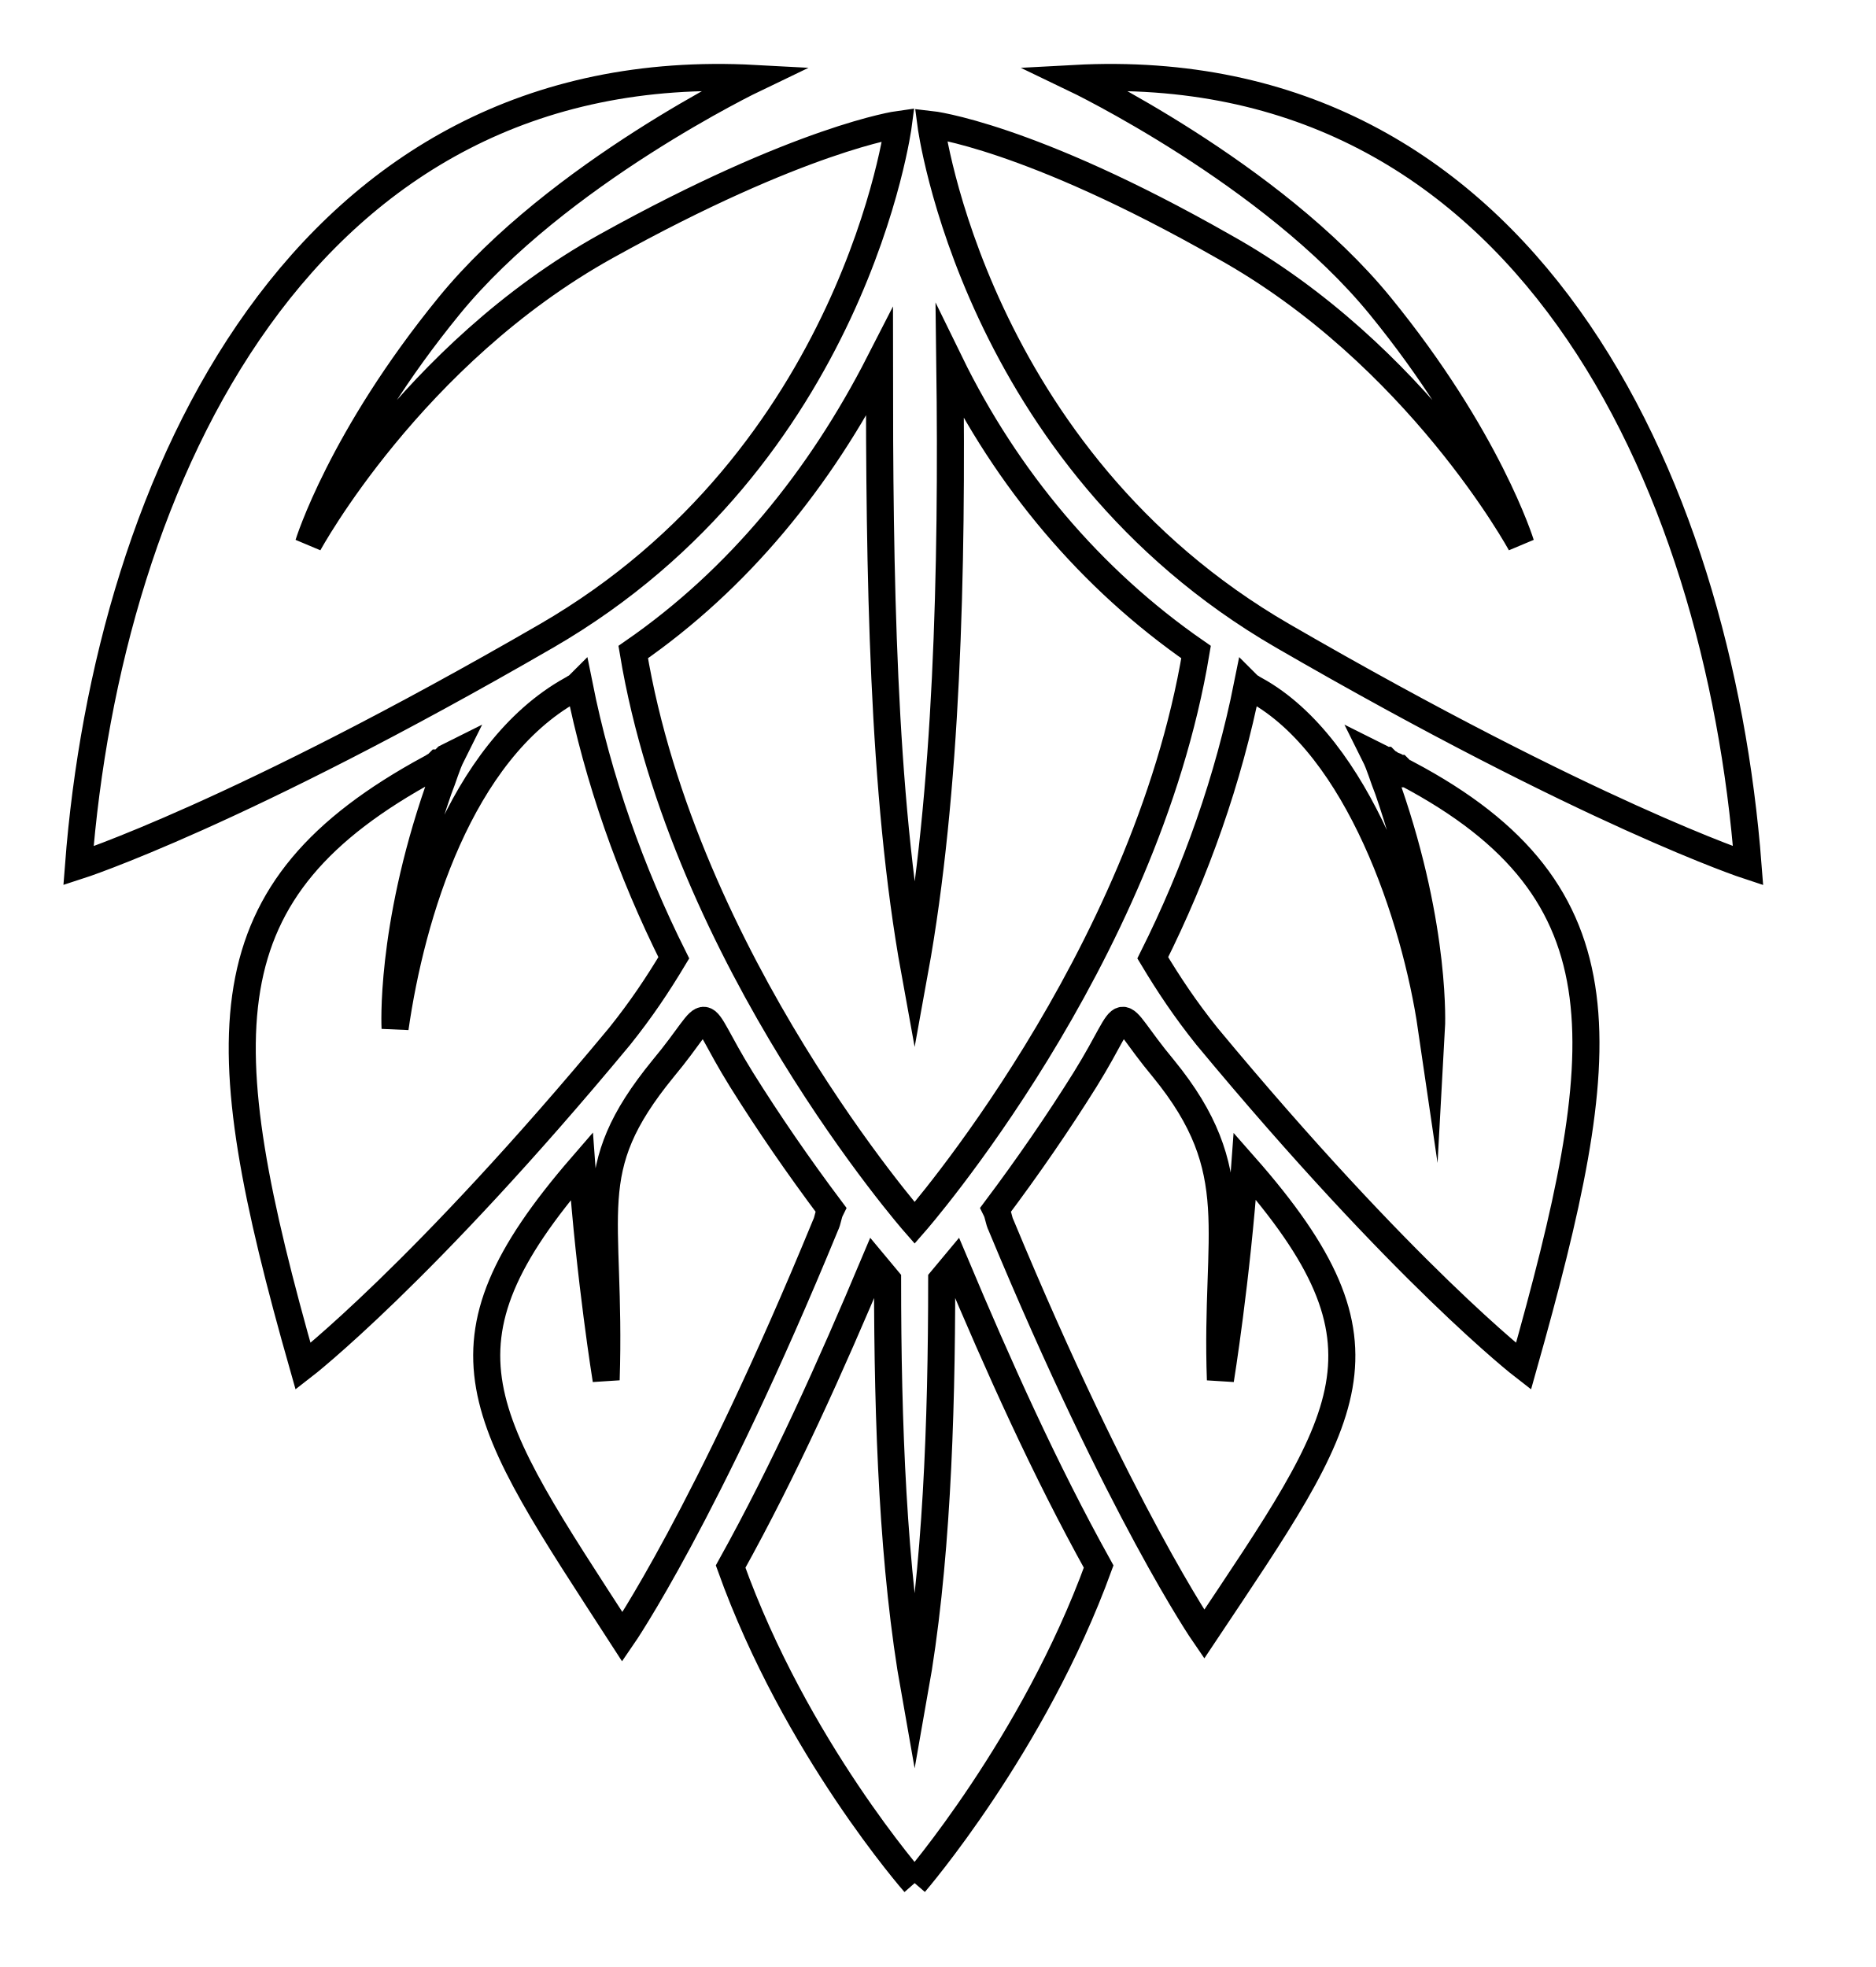
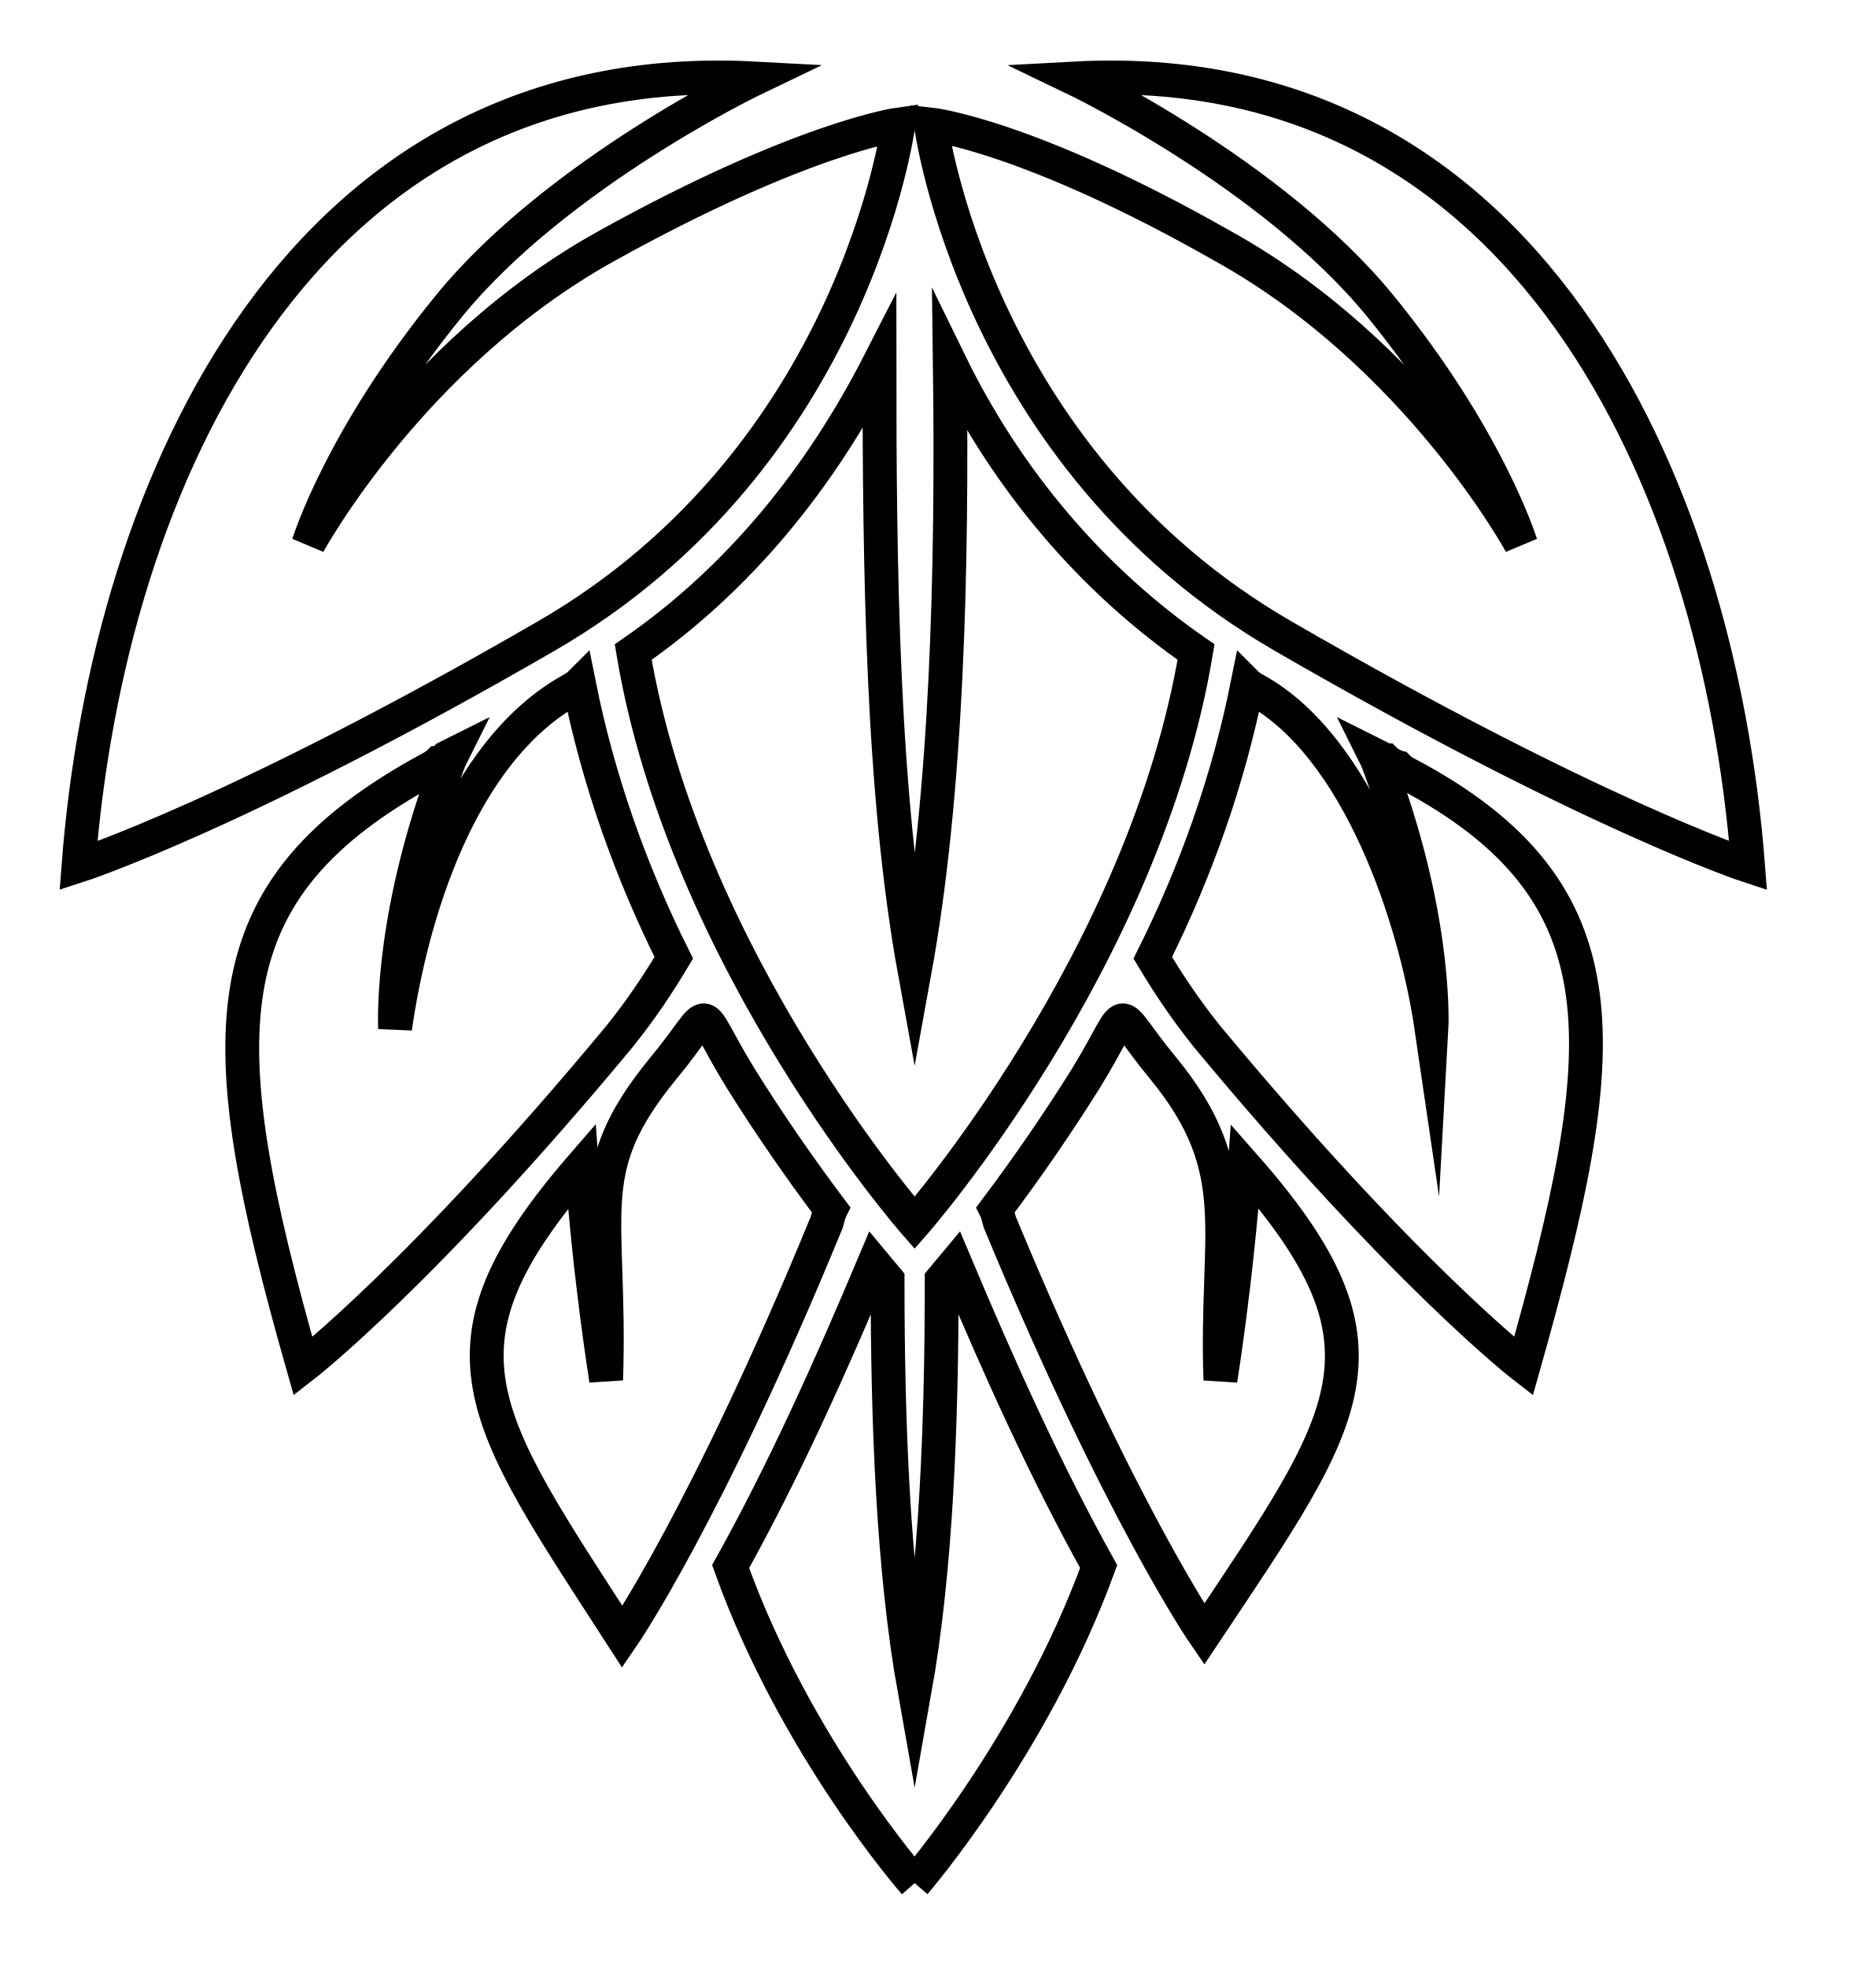
<svg xmlns="http://www.w3.org/2000/svg" version="1.1" id="Layer_1" x="0px" y="0px" viewBox="0 0 69.3 72.7" style="enable-background:new 0 0 69.3 72.7;" xml:space="preserve">
  <style type="text/css">
- 	.st0{fill:none;stroke:#000000;stroke-miterlimit:10;}
+ 	.st0{fill:none;stroke:#000000;stroke-width:1.25;stroke-miterlimit:10;}
</style>
-   <path class="st0" d="M33.8,69.6c0,0-4.4-5-6.8-11.7c2-3.6,3.7-7.4,5.3-11.2l0.5,0.6c0,5.3,0.2,10.7,1,15.2c0.8-4.5,1-9.9,1-15.2  l0.5-0.6c1.6,3.8,3.3,7.6,5.3,11.2C38.2,64.5,33.8,69.6,33.8,69.6 M46,43.1c-0.3,4.2-0.9,7.9-0.9,7.9c-0.2-5.5,1-7.7-2.1-11.5  c-2-2.4-1.1-2.5-2.9,0.4c-1,1.6-2.1,3.2-3.3,4.8l0,0c0.1,0.2,0.1,0.4,0.2,0.6c4.4,10.6,7.5,15.1,7.5,15.1  C49.9,52.3,51.9,49.8,46,43.1z M21.5,43.1c0.3,4.2,0.9,7.9,0.9,7.9c0.2-6.3-1-7.7,2.1-11.5c2-2.4,1.1-2.5,2.9,0.4  c1,1.6,2.1,3.2,3.3,4.8l0,0c-0.1,0.2-0.1,0.4-0.2,0.6C26.1,56,23,60.5,23,60.5C17.7,52.3,15.7,49.8,21.5,43.1z M33.8,45.2  c0,0-8.5-9.7-10.4-21.1c3.9-2.7,6.9-6.4,9.1-10.7c0,7.7,0.1,15.9,1.3,22.5c1.2-6.6,1.4-14.8,1.3-22.5c2.1,4.3,5.2,8,9.1,10.7  C42.3,35.5,33.8,45.2,33.8,45.2z M16.7,27.9c-0.2,0.4-0.3,0.8-0.5,1.3c-1.8,5.2-1.6,8.8-1.6,8.8c0.6-4.2,2.4-10.2,6.5-12.5l0,0l0,0  l0,0c0.1,0,0.1-0.1,0.2-0.1c0,0,0.1-0.1,0.1-0.1l0,0l0,0l0,0l0,0c0.7,3.5,1.9,6.9,3.5,10.1c-0.6,1-1.2,1.9-2,2.9  c-7.3,8.8-11.7,12.2-11.7,12.2c-3.5-12.3-3.6-17.6,4.7-22.1c0.1,0,0.1-0.1,0.2-0.1h0l0.1-0.1l0.1,0l0.1-0.1l0,0l0.1-0.1l0,0  L16.7,27.9z M50.8,27.9c0.2,0.4,0.3,0.8,0.5,1.3c1.8,5.2,1.6,8.8,1.6,8.8c-0.6-4.1-2.7-10.4-6.5-12.5l0,0l0,0l0,0  c-0.1,0-0.1-0.1-0.2-0.1c0,0-0.1-0.1-0.1-0.1l0,0l0,0l0,0l0,0c-0.7,3.5-1.9,6.9-3.5,10.1c0.6,1,1.2,1.9,2,2.9  c7.3,8.8,11.7,12.2,11.7,12.2c3.3-11.7,4-17.5-4.3-21.9l-0.1,0l-0.1-0.1l-0.1-0.1l0,0c-0.1,0-0.1-0.1-0.2-0.1h0  c-0.1,0-0.1-0.1-0.2-0.1h0l-0.1-0.1l-0.1,0l-0.1-0.1l0,0L51,28l0,0L50.8,27.9z M39.7,2.9c0,0,7.3,3.5,11.3,8.4s5.2,8.8,5.2,8.8  s-3.8-7-11-11C38,5,34.4,4.6,34.4,4.6s1.6,12.3,13,18.9S64.6,32,64.6,32C63.5,17.7,56.3,2,39.7,2.9z M27.9,2.9c0,0-7.3,3.5-11.3,8.4  s-5.2,8.8-5.2,8.8s3.8-7,11-11s10.8-4.5,10.8-4.5s-1.6,12.3-13,18.9S2.9,32,2.9,32C4,17.7,11.2,2,27.9,2.9z" />
+   <path class="st0" d="M33.8,69.6c0,0-4.4-5-6.8-11.7c2-3.6,3.7-7.4,5.3-11.2l0.5,0.6c0,5.3,0.2,10.7,1,15.2c0.8-4.5,1-9.9,1-15.2  l0.5-0.6c1.6,3.8,3.3,7.6,5.3,11.2C38.2,64.5,33.8,69.6,33.8,69.6 M46,43.1c-0.3,4.2-0.9,7.9-0.9,7.9c-0.2-5.5,1-7.7-2.1-11.5  c-2-2.4-1.1-2.5-2.9,0.4c-1,1.6-2.1,3.2-3.3,4.8l0,0c0.1,0.2,0.1,0.4,0.2,0.6c4.4,10.6,7.5,15.1,7.5,15.1  C49.9,52.3,51.9,49.8,46,43.1z M21.5,43.1c0.3,4.2,0.9,7.9,0.9,7.9c0.2-6.3-1-7.7,2.1-11.5c2-2.4,1.1-2.5,2.9,0.4  c1,1.6,2.1,3.2,3.3,4.8l0,0c-0.1,0.2-0.1,0.4-0.2,0.6C26.1,56,23,60.5,23,60.5C17.7,52.3,15.7,49.8,21.5,43.1z M33.8,45.2  c0,0-8.5-9.7-10.4-21.1c3.9-2.7,6.9-6.4,9.1-10.7c0,7.7,0.1,15.9,1.3,22.5c1.2-6.6,1.4-14.8,1.3-22.5c2.1,4.3,5.2,8,9.1,10.7  C42.3,35.5,33.8,45.2,33.8,45.2z M16.7,27.9c-0.2,0.4-0.3,0.8-0.5,1.3c-1.8,5.2-1.6,8.8-1.6,8.8c0.6-4.2,2.4-10.2,6.5-12.5l0,0l0,0  l0,0c0.1,0,0.1-0.1,0.2-0.1l0.1-0.1l0,0l0,0l0,0l0,0c0.7,3.5,1.9,6.9,3.5,10.1c-0.6,1-1.2,1.9-2,2.9c-7.3,8.8-11.7,12.2-11.7,12.2  c-3.5-12.3-3.6-17.6,4.7-22.1c0.1,0,0.1-0.1,0.2-0.1l0,0l0.1-0.1h0.1l0.1-0.1l0,0l0.1-0.1l0,0L16.7,27.9z M50.8,27.9  c0.2,0.4,0.3,0.8,0.5,1.3c1.8,5.2,1.6,8.8,1.6,8.8c-0.6-4.1-2.7-10.4-6.5-12.5l0,0l0,0l0,0c-0.1,0-0.1-0.1-0.2-0.1l-0.1-0.1l0,0l0,0  l0,0l0,0c-0.7,3.5-1.9,6.9-3.5,10.1c0.6,1,1.2,1.9,2,2.9c7.3,8.8,11.7,12.2,11.7,12.2c3.3-11.7,4-17.5-4.3-21.9h-0.1l-0.1-0.1  l-0.1-0.1l0,0c-0.1,0-0.1-0.1-0.2-0.1l0,0c-0.1,0-0.1-0.1-0.2-0.1l0,0l-0.1-0.1h-0.1L51,28l0,0l0,0l0,0L50.8,27.9z M39.7,2.9  c0,0,7.3,3.5,11.3,8.4s5.2,8.8,5.2,8.8s-3.8-7-11-11C38,5,34.4,4.6,34.4,4.6s1.6,12.3,13,18.9S64.6,32,64.6,32  C63.5,17.7,56.3,2,39.7,2.9z M27.9,2.9c0,0-7.3,3.5-11.3,8.4s-5.2,8.8-5.2,8.8s3.8-7,11-11s10.8-4.5,10.8-4.5s-1.6,12.3-13,18.9  S2.9,32,2.9,32C4,17.7,11.2,2,27.9,2.9z" />
</svg>
